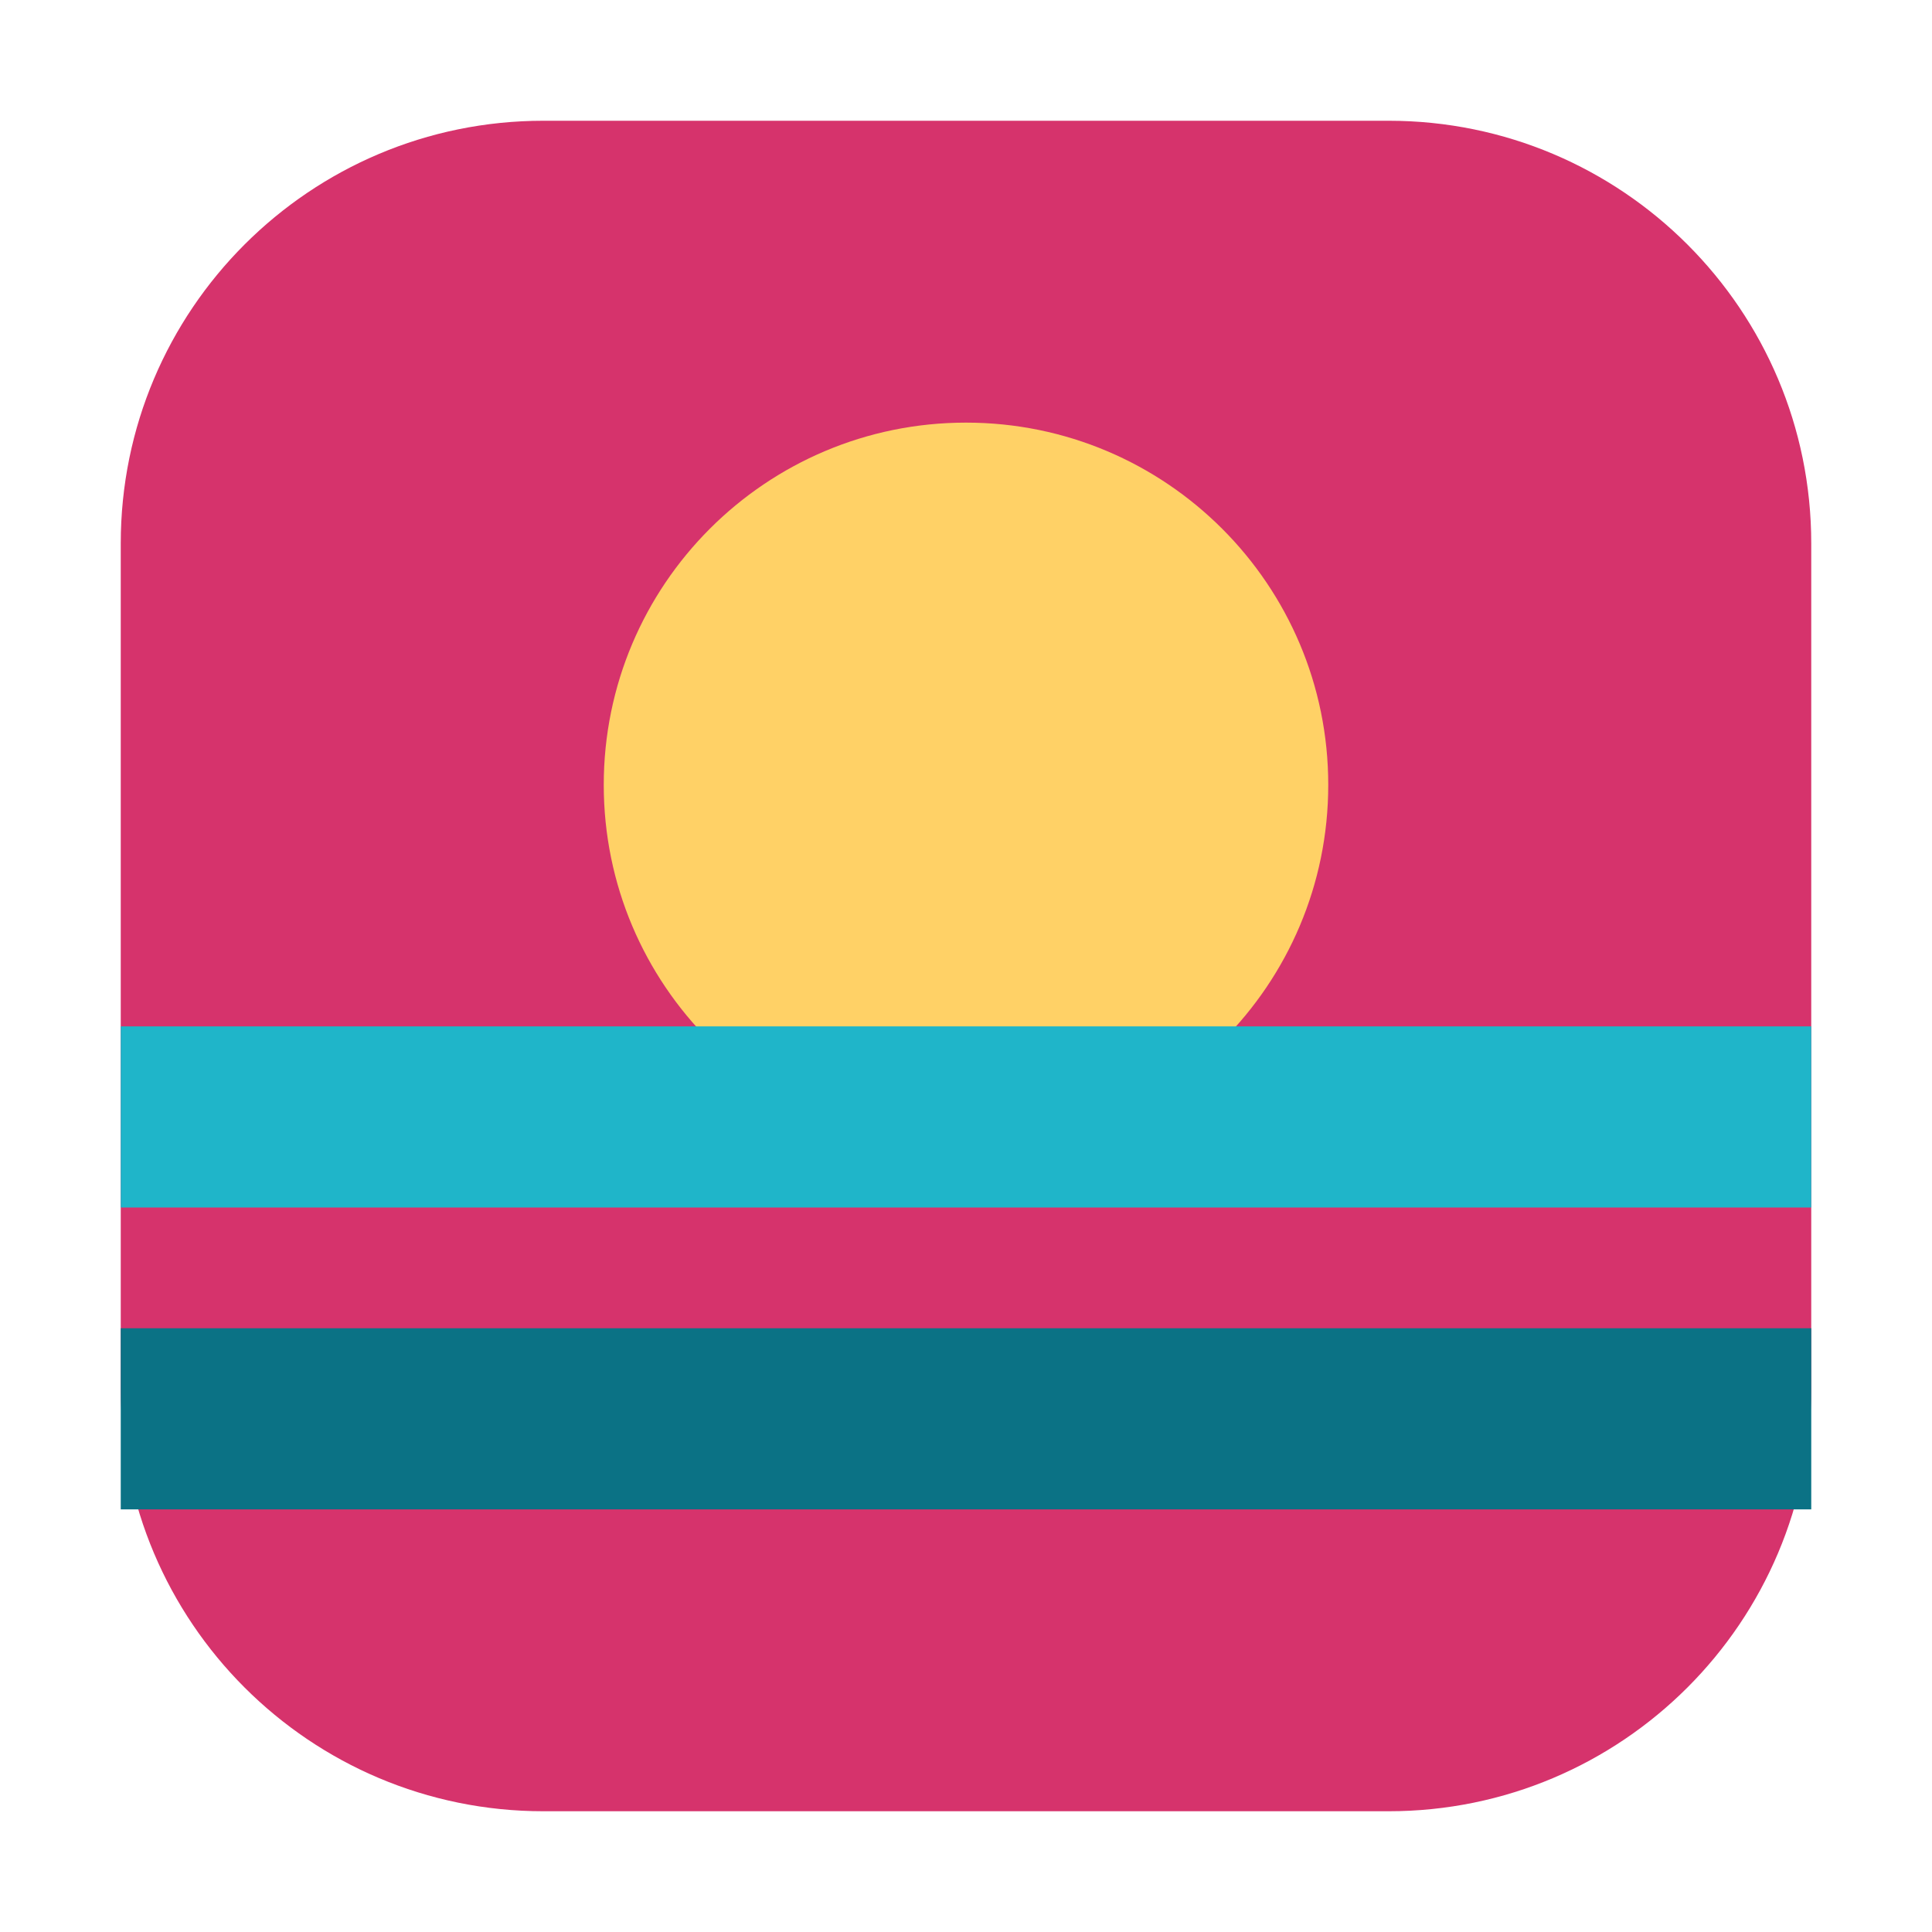
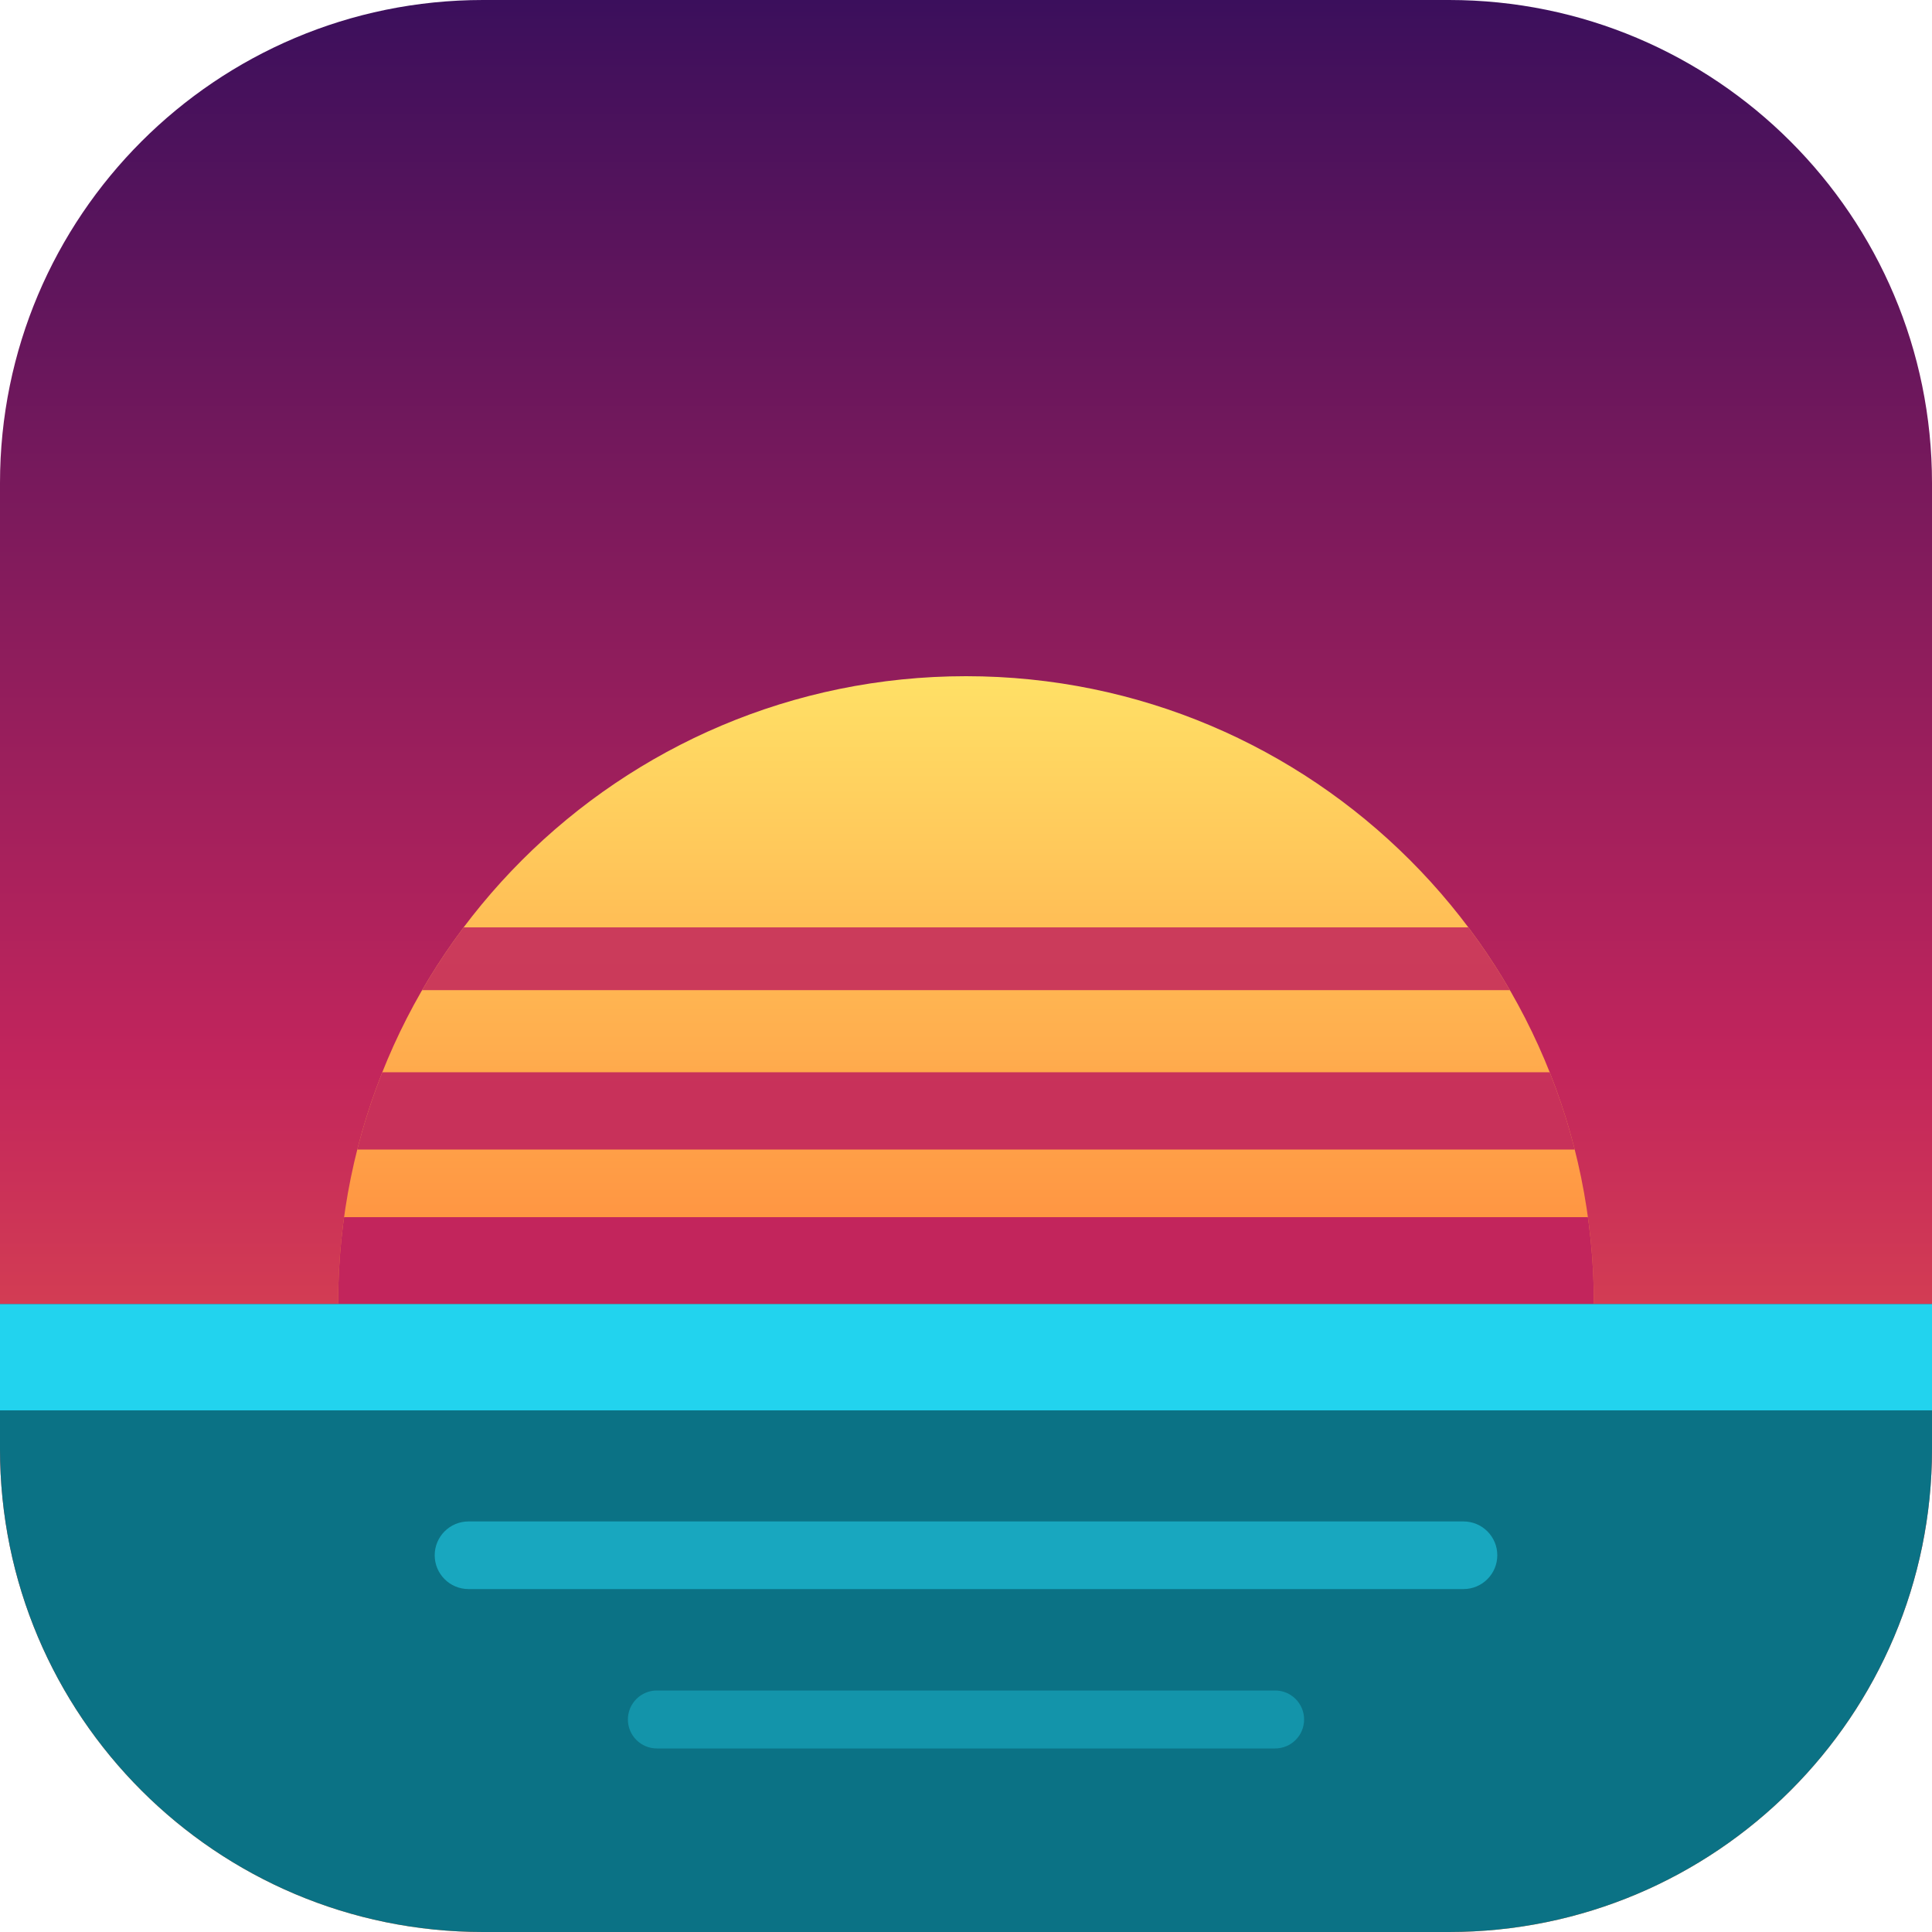
- <svg xmlns="http://www.w3.org/2000/svg" viewBox="0 0 32 32">
-   <rect x="2" y="2" width="28" height="28" rx="7" fill="#d6336c" />
-   <circle cx="16" cy="13" r="6" fill="#ffd166" />
-   <rect x="2" y="17" width="28" height="3" fill="#1fb5c9" />
-   <rect x="2" y="22" width="28" height="3" fill="#0b7285" />
+ <svg xmlns="http://www.w3.org/2000/svg" viewBox="0 0 40 40">
+   <defs>
+     <linearGradient id="fc" x1="0" y1="0" x2="0" y2="1">
+       <stop offset="0" stop-color="#3a0f5c" />
+       <stop offset=".55" stop-color="#c2255c" />
+       <stop offset="1" stop-color="#ff7a3d" />
+     </linearGradient>
+     <linearGradient id="fs" x1="0" y1="0" x2="0" y2="1">
+       <stop offset="0" stop-color="#ffe066" />
+       <stop offset="1" stop-color="#ff8a3d" />
+     </linearGradient>
+     <clipPath id="fr">
+       <rect width="40" height="40" rx="10" />
+     </clipPath>
+     <clipPath id="fo">
+       <path d="M7 27 A13 13 0 0 1 33 27 Z" />
+     </clipPath>
+   </defs>
+   <g clip-path="url(#fr)">
+     <rect width="40" height="40" fill="url(#fc)" />
+     <path d="M7 27 A13 13 0 0 1 33 27 Z" fill="url(#fs)" />
+     <g clip-path="url(#fo)" fill="#c2255c">
+       <rect x="0" y="19.2" width="40" height="1.3" opacity=".85" />
+       <rect x="0" y="22.2" width="40" height="1.6" opacity=".9" />
+       <rect x="0" y="25.2" width="40" height="1.9" />
+     </g>
+     <rect x="0" y="27" width="40" height="13" fill="#0b7285" />
+     <rect x="0" y="27" width="40" height="2.2" fill="#22d3ee" />
+     <rect x="9" y="31.5" width="22" height="1.4" rx=".7" fill="#22d3ee" opacity=".55" />
+     <rect x="13" y="35" width="14" height="1.2" rx=".6" fill="#22d3ee" opacity=".35" />
+   </g>
</svg>
